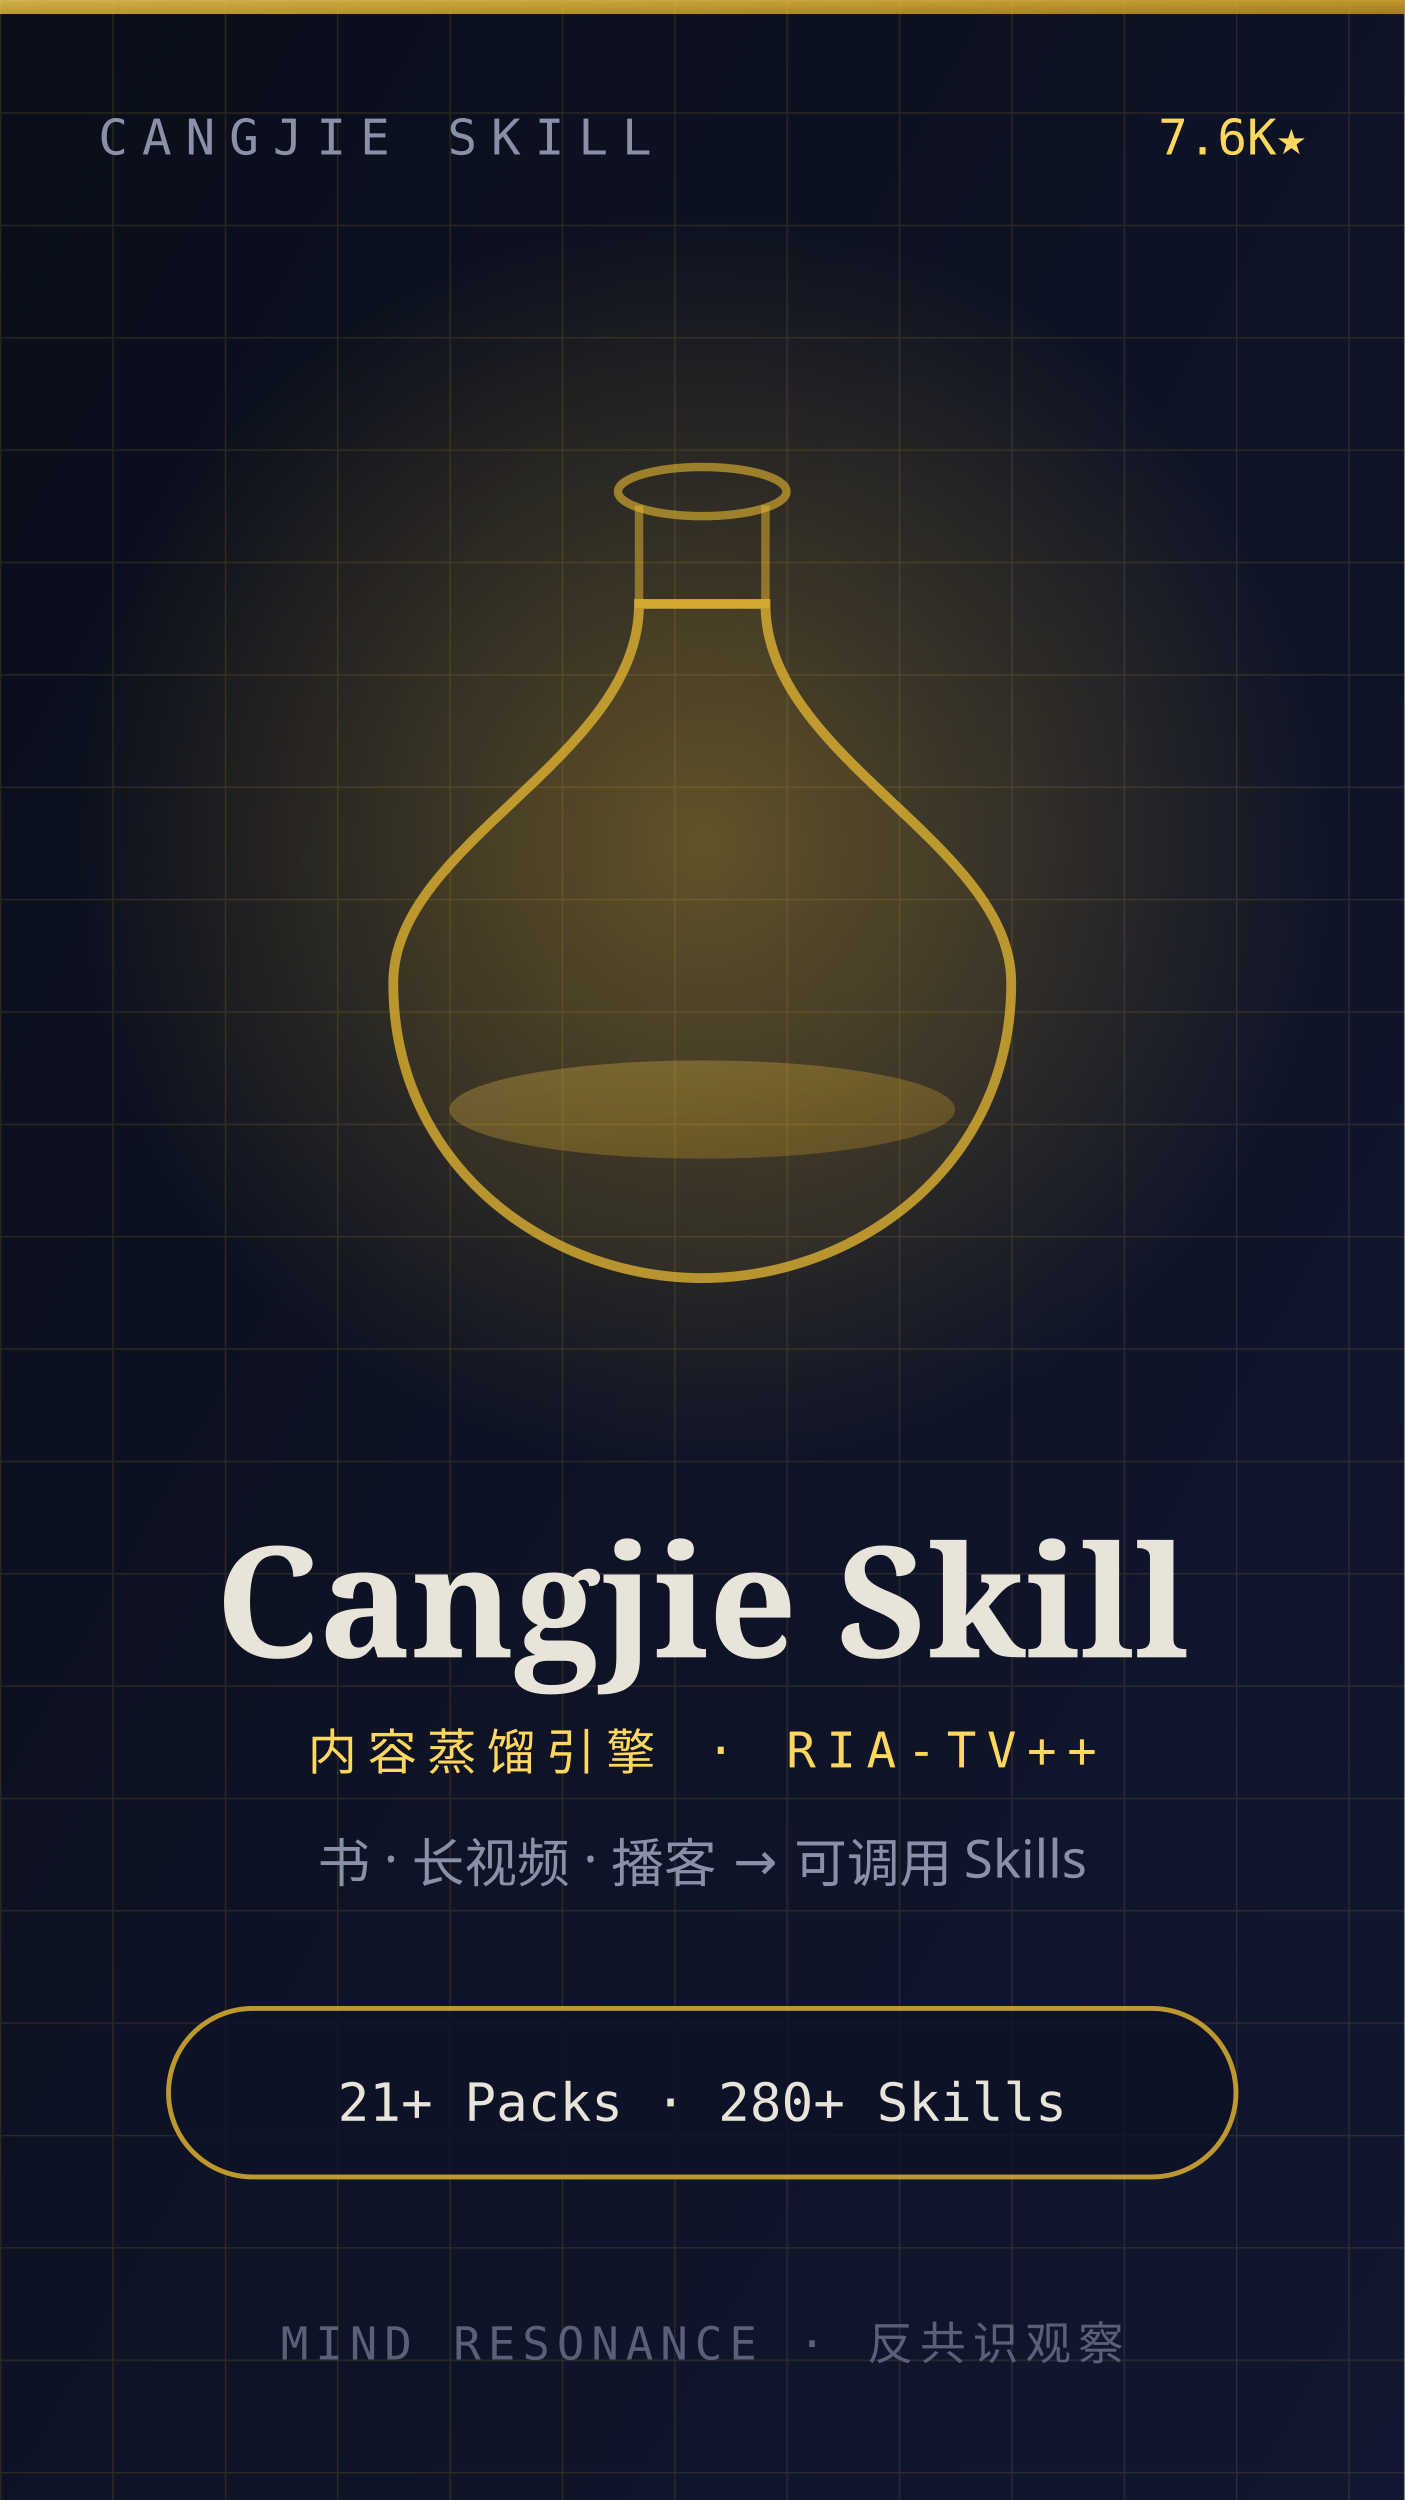
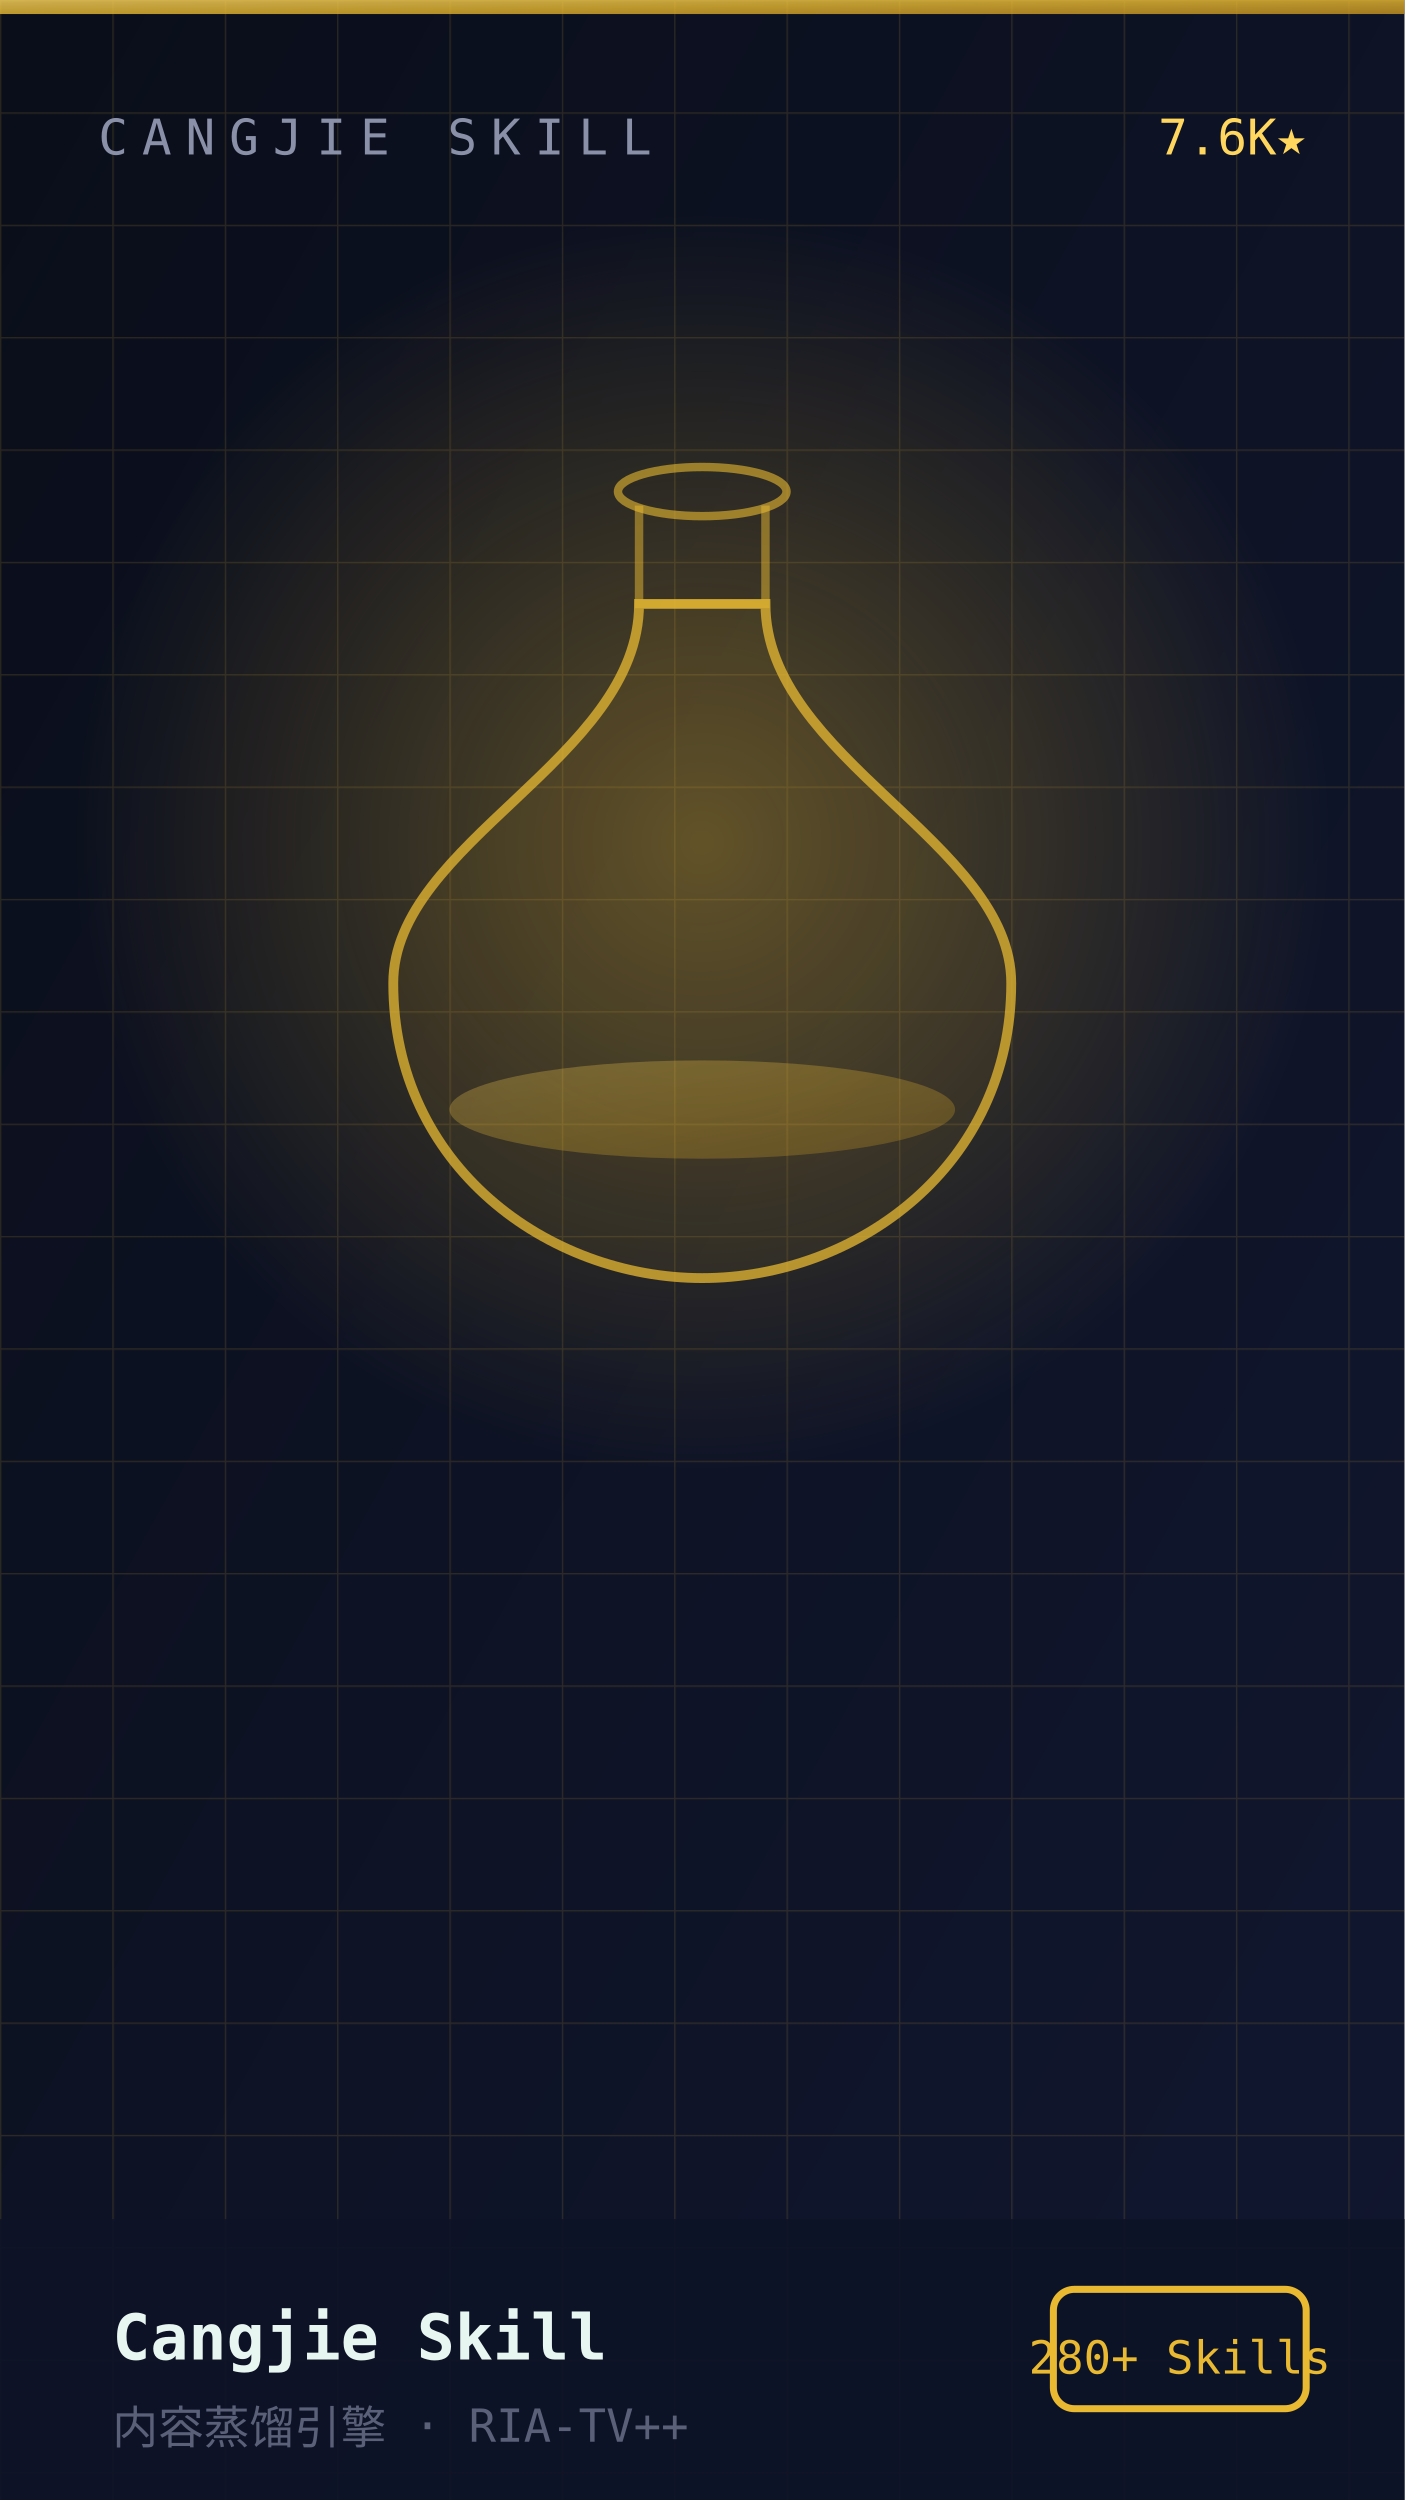
<svg xmlns="http://www.w3.org/2000/svg" width="200" height="356" viewBox="0 0 200 356">
  <defs>
    <linearGradient id="bg" x1="0" y1="0" x2="1" y2="1">
      <stop offset="0" stop-color="#0A0E1A" />
      <stop offset="1" stop-color="#111730" />
    </linearGradient>
    <linearGradient id="gold" x1="0" y1="0" x2="1" y2="1">
      <stop offset="0" stop-color="#FFD75E" />
      <stop offset="0.5" stop-color="#E8B931" />
      <stop offset="1" stop-color="#C8941F" />
    </linearGradient>
    <radialGradient id="glow" cx="0.5" cy="0.5" r="0.5">
      <stop offset="0" stop-color="#E8B931" stop-opacity="0.35" />
      <stop offset="1" stop-color="#E8B931" stop-opacity="0" />
    </radialGradient>
    <filter id="soft">
      <feGaussianBlur stdDeviation="2.5" result="b" />
      <feMerge>
        <feMergeNode in="b" />
        <feMergeNode in="SourceGraphic" />
      </feMerge>
    </filter>
    <pattern id="grid" width="16" height="16" patternUnits="userSpaceOnUse">
      <path d="M16 0H0V16" fill="none" stroke="#E8B931" stroke-width="0.4" opacity="0.14" />
    </pattern>
  </defs>
  <rect width="200" height="356" fill="url(#bg)" />
  <rect width="200" height="356" fill="url(#grid)" />
  <circle cx="100" cy="120" r="90" fill="url(#glow)" />
  <rect x="0" y="0" width="200" height="2" fill="url(#gold)" opacity="0.8" />
  <text x="14" y="22" font-family="monospace" font-size="7" fill="#8A90A8" letter-spacing="2">CANGJIE SKILL</text>
  <text x="186" y="22" font-family="monospace" font-size="7" fill="#FFD75E" text-anchor="end">7.6K★</text>
  <g transform="translate(100,128)">
    <ellipse cx="0" cy="-58" rx="12" ry="3.5" fill="none" stroke="#E8B931" stroke-width="1.2" opacity="0.6" />
    <path d="M-9 -56 V-42 H9 V-56" fill="none" stroke="#E8B931" stroke-width="1.2" opacity="0.5" />
    <path d="M-9 -42 C-9 -20 -44 -8 -44 12 C-44 38 -22 54 0 54 C22 54 44 38 44 12 C44 -8 9 -20 9 -42 Z" fill="rgba(232,185,49,0.08)" stroke="#E8B931" stroke-width="1.4" opacity="0.75" />
    <ellipse cx="0" cy="30" rx="36" ry="7" fill="url(#gold)" opacity="0.28">
      <animate attributeName="opacity" values="0.18;0.4;0.18" dur="2.2s" repeatCount="indefinite" />
    </ellipse>
    <circle r="3" fill="#FFD75E" opacity="0">
      <animate attributeName="cy" values="26;-50" dur="2.6s" repeatCount="indefinite" />
      <animate attributeName="opacity" values="0;0.95;0" dur="2.6s" repeatCount="indefinite" />
    </circle>
    <circle cx="-14" r="2.5" fill="#E8B931" opacity="0">
      <animate attributeName="cy" values="22;-48" dur="3.1s" begin="0.5s" repeatCount="indefinite" />
      <animate attributeName="opacity" values="0;0.9;0" dur="3.1s" begin="0.5s" repeatCount="indefinite" />
    </circle>
    <circle cx="12" r="2" fill="#FFC53D" opacity="0">
      <animate attributeName="cy" values="24;-46" dur="2.9s" begin="1s" repeatCount="indefinite" />
      <animate attributeName="opacity" values="0;0.85;0" dur="2.9s" begin="1s" repeatCount="indefinite" />
    </circle>
    <circle cx="-6" r="2.5" fill="#FFD75E" opacity="0">
      <animate attributeName="cy" values="20;-44" dur="3.4s" begin="1.6s" repeatCount="indefinite" />
      <animate attributeName="opacity" values="0;0.8;0" dur="3.4s" begin="1.6s" repeatCount="indefinite" />
    </circle>
    <g>
      <animateTransform attributeName="transform" type="translate" values="0,0;0,-10;0,-24;0,-34" dur="3.2s" repeatCount="indefinite" />
      <rect x="-8" y="-74" width="16" height="16" rx="3" fill="url(#gold)" filter="url(#soft)" opacity="0" />
      <animate attributeName="opacity" values="0;0.95;0.7;0" dur="3.2s" repeatCount="indefinite" />
      <text x="0" y="-62" text-anchor="middle" font-size="8" font-family="monospace" fill="#1a1400" opacity="0">S</text>
    </g>
    <g>
      <animateTransform attributeName="transform" type="translate" values="0,0;0,-9;0,-20;0,-30" dur="3.7s" begin="0.8s" repeatCount="indefinite" />
      <rect x="6" y="-72" width="14" height="14" rx="3" fill="#FFC53D" opacity="0" />
      <animate attributeName="opacity" values="0;0.9;0.6;0" dur="3.7s" begin="0.8s" repeatCount="indefinite" />
    </g>
  </g>
-   <text x="100" y="236" text-anchor="middle" font-family="Georgia,serif" font-size="22" font-weight="bold" fill="#E8E4D9">Cangjie Skill</text>
-   <text x="100" y="252" text-anchor="middle" font-family="monospace" font-size="7" fill="#FFD75E" letter-spacing="1.5">内容蒸馏引擎 · RIA-TV++</text>
-   <text x="100" y="268" text-anchor="middle" font-family="sans-serif" font-size="7.5" fill="#8A90A8">书 · 长视频 · 播客 → 可调用 Skills</text>
-   <rect x="24" y="286" width="152" height="24" rx="12" fill="#0D1226" stroke="#E8B931" stroke-width="0.7" opacity="0.8" />
-   <text x="100" y="302" text-anchor="middle" font-family="monospace" font-size="7.5" fill="#E8E4D9">21+ Packs · 280+ Skills</text>
-   <text x="100" y="336" text-anchor="middle" font-family="monospace" font-size="6.5" fill="#5A6078" letter-spacing="1">MIND RESONANCE · 反共识观察</text>
+   <rect x="0" y="316" width="200" height="40" fill="#0D1226" opacity="0.92" />
+   <text x="16" y="336" font-family="monospace" font-size="9" fill="#E8F6F1" font-weight="bold">Cangjie Skill</text>
+   <text x="16" y="348" font-family="monospace" font-size="6.5" fill="#5A6078">内容蒸馏引擎 · RIA-TV++</text>
+   <rect x="150" y="326" width="36" height="17" rx="3" fill="none" stroke="#E8B931" stroke-width="1" />
+   <text x="168" y="338" font-family="monospace" font-size="6.5" fill="#E8B931" text-anchor="middle">280+ Skills</text>
</svg>
